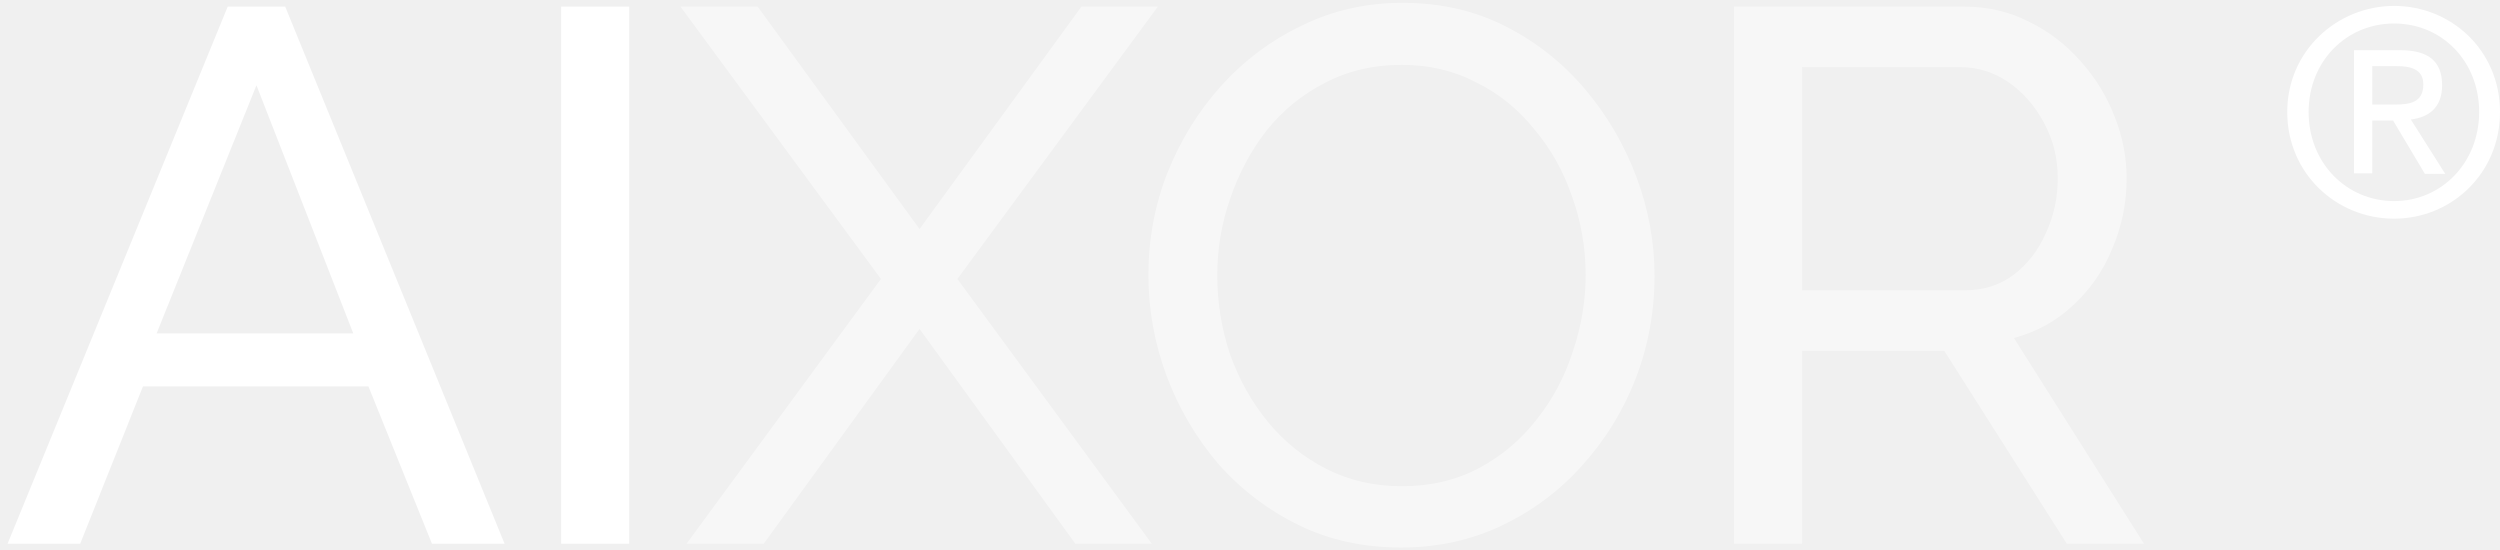
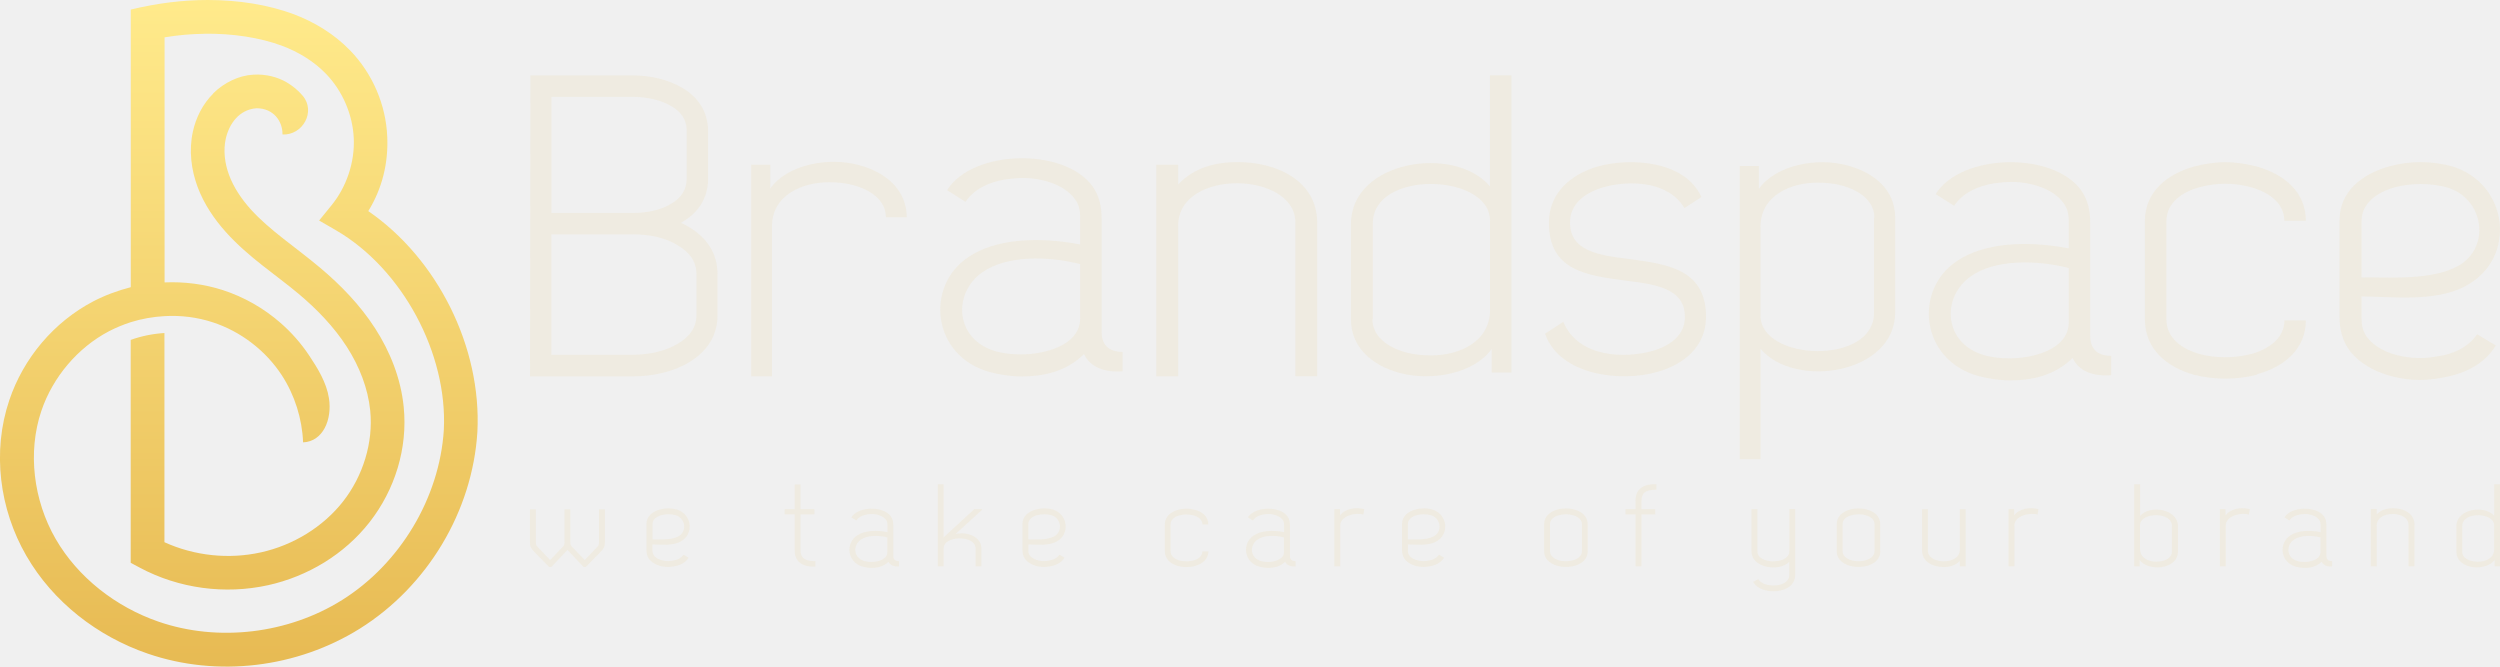
- <svg xmlns="http://www.w3.org/2000/svg" width="423" height="93" viewBox="0 0 423 93" fill="none">
-   <path d="M38.528 1.12H48.256L85.376 92H73.088L62.336 65.376H24.192L13.568 92H1.28L38.528 1.12ZM59.776 56.416L43.392 14.432L26.496 56.416H59.776ZM94.945 92V1.12H106.465V92H94.945Z" fill="white" />
-   <path d="M128.195 1.12L155.587 38.752L182.979 1.12H195.907L161.987 47.2L194.883 92H181.955L155.587 55.648L129.219 92H116.163L149.059 47.2L115.139 1.12H128.195ZM237.064 92.64C230.664 92.64 224.861 91.36 219.656 88.8C214.451 86.24 209.928 82.784 206.088 78.432C202.333 73.995 199.432 69.045 197.384 63.584C195.336 58.037 194.312 52.363 194.312 46.56C194.312 40.501 195.379 34.741 197.512 29.28C199.731 23.733 202.76 18.827 206.6 14.56C210.525 10.208 215.091 6.795 220.296 4.32C225.501 1.76 231.176 0.48 237.32 0.48C243.72 0.48 249.523 1.803 254.728 4.448C259.933 7.093 264.413 10.635 268.168 15.072C271.923 19.509 274.824 24.459 276.872 29.92C278.92 35.381 279.944 40.971 279.944 46.688C279.944 52.747 278.877 58.549 276.744 64.096C274.611 69.557 271.581 74.464 267.656 78.816C263.816 83.083 259.293 86.453 254.088 88.928C248.883 91.403 243.208 92.64 237.064 92.64ZM205.96 46.56C205.96 51.168 206.685 55.648 208.136 60C209.672 64.267 211.805 68.064 214.536 71.392C217.267 74.72 220.552 77.365 224.392 79.328C228.232 81.291 232.499 82.272 237.192 82.272C242.056 82.272 246.408 81.248 250.248 79.2C254.088 77.152 257.331 74.421 259.976 71.008C262.707 67.595 264.755 63.755 266.12 59.488C267.571 55.221 268.296 50.912 268.296 46.56C268.296 41.952 267.528 37.515 265.992 33.248C264.541 28.981 262.408 25.184 259.592 21.856C256.861 18.443 253.576 15.797 249.736 13.92C245.981 11.957 241.8 10.976 237.192 10.976C232.328 10.976 227.976 12 224.136 14.048C220.296 16.011 217.011 18.699 214.28 22.112C211.635 25.525 209.587 29.365 208.136 33.632C206.685 37.813 205.96 42.123 205.96 46.56ZM293.39 92V1.12H332.302C336.313 1.12 339.982 1.973 343.31 3.68C346.638 5.301 349.539 7.52 352.014 10.336C354.489 13.067 356.409 16.181 357.774 19.68C359.139 23.093 359.822 26.592 359.822 30.176C359.822 34.357 359.011 38.325 357.39 42.08C355.854 45.835 353.635 49.035 350.734 51.68C347.918 54.325 344.59 56.16 340.75 57.184L362.766 92H349.71L328.974 59.36H304.91V92H293.39ZM304.91 49.12H332.43C335.587 49.12 338.318 48.267 340.622 46.56C343.011 44.768 344.846 42.421 346.126 39.52C347.491 36.619 348.174 33.504 348.174 30.176C348.174 26.763 347.406 23.648 345.87 20.832C344.334 17.931 342.329 15.627 339.854 13.92C337.379 12.213 334.649 11.36 331.662 11.36H304.91V49.12Z" fill="white" fill-opacity="0.48" />
-   <path d="M390.618 18.955C390.618 10.383 396.971 3.977 405.088 3.977C413.206 3.977 419.471 10.383 419.471 18.955C419.471 27.526 413.118 34.023 405.088 34.023C397.059 34.023 390.618 27.616 390.618 18.955ZM405.088 37C414.706 37 423 29.421 423 18.955C423 8.489 414.706 1 405.088 1C395.471 1 387 8.579 387 18.955C387 29.331 395.294 37 405.088 37ZM401.382 20.398H404.912L410.294 29.421H413.735L407.912 20.218C410.912 19.857 413.206 18.233 413.206 14.444C413.206 10.293 410.824 8.489 406.059 8.489H398.294V29.331H401.382V20.308V20.398ZM401.382 17.692V11.195H405.618C407.735 11.195 410.029 11.647 410.029 14.263C410.029 17.421 407.647 17.692 405.088 17.692H401.382Z" fill="white" />
+ <svg xmlns="http://www.w3.org/2000/svg" id="Layer_1" version="1.1" viewBox="0 0 324 86.4">
+   <defs>
+     <style>
+       .st0 {
+         fill: #efebe1;
+       }
+ 
+       .st1 {
+         fill: url(#linear-gradient);
+       }
+     </style>
+     <linearGradient id="linear-gradient" x1="30.96" y1="86.4" x2="30.96" y2=".48" gradientUnits="userSpaceOnUse">
+       <stop offset="0" stop-color="#e7ba53" />
+       <stop offset="1" stop-color="#ffea8b" />
+     </linearGradient>
+   </defs>
+   <path class="st1" d="M26.91,0c-3.19,0-6.55.41-9.96,1.24v35.98c-1.64.42-3.34,1.04-4.85,1.83-5.12,2.68-9.05,7.35-10.89,12.8-2.26,6.68-1.28,14.14,2.2,20.17,3.47,6.01,9.23,10.45,15.71,12.68,9.08,3.13,19.41,1.84,27.53-3.24,8.74-5.48,14.58-15.18,15.22-25.49h0v-.02c.56-11.02-5.22-22.46-14.14-28.59,1.79-2.91,2.6-6.16,2.46-9.6-.17-4.18-1.9-8.21-4.81-11.22-2.08-2.15-4.64-3.69-7.34-4.71C34.82.64,31.01,0,26.91,0ZM26.46,4.37c3.72-.05,7.24.51,10.06,1.55,2.19.82,4.19,2.05,5.74,3.66,2.14,2.22,3.46,5.29,3.59,8.37.13,3.08-.93,6.26-2.88,8.65l-1.61,1.98,2.21,1.28c8.58,5,14.45,15.95,13.95,25.85-.55,8.82-5.68,17.35-13.18,22.05-6.97,4.37-16.03,5.48-23.79,2.81-5.54-1.91-10.46-5.74-13.34-10.73-2.87-4.98-3.66-11.23-1.85-16.59,1.48-4.37,4.71-8.2,8.78-10.33.87-.45,1.88-.87,2.82-1.17,1.42-.44,2.89-.7,4.37-.78,2.1-.12,4.23.14,6.21.79,3.65,1.18,6.91,3.68,9,6.9,1.66,2.56,2.62,5.61,2.74,8.67,2.58-.1,3.79-2.96,3.35-5.73-.32-2.03-1.45-3.86-2.57-5.54-1.04-1.56-2.29-2.98-3.7-4.21-2.17-1.9-4.73-3.36-7.47-4.25-2.45-.79-5.02-1.11-7.56-1V4.84c1.72-.29,3.45-.44,5.14-.46ZM27.65,12.11c-1.39,1.38-2.25,3.13-2.65,4.93-.54,2.46-.22,4.96.61,7.19.83,2.22,2.14,4.14,3.62,5.8,2.96,3.31,6.52,5.57,9.47,8.05,2.42,2.03,4.58,4.29,6.23,6.84,1.64,2.54,2.76,5.4,3.05,8.28.42,4.13-.93,8.49-3.52,11.79-2.6,3.32-6.49,5.68-10.66,6.6-4.16.92-8.6.45-12.49-1.32v-27.11c-1.49.09-2.98.39-4.37.89v28.89l1.16.62c5.06,2.71,11.04,3.52,16.65,2.28,5.13-1.14,9.88-3.99,13.15-8.17,3.28-4.19,4.96-9.59,4.42-14.93-.37-3.71-1.77-7.19-3.72-10.21-1.95-3.02-4.44-5.58-7.1-7.82-3.24-2.72-6.59-4.89-9.03-7.61-1.21-1.36-2.2-2.84-2.78-4.41-.58-1.56-.76-3.24-.43-4.72.44-1.93,1.73-3.76,3.96-3.94,2.24-.02,3.43,1.72,3.39,3.4h0c2.64.12,4.34-2.98,2.63-5.01-.6-.72-1.34-1.32-2.17-1.8-1.04-.58-2.53-1.06-4.27-.94-1.83.1-3.75,1.02-5.16,2.41Z" />
+   <g>
+     <g>
+       <path class="st0" d="M88.26,28.88c.39.17.72.34,1.06.56,2.23,1.34,3.67,3.35,3.67,6.08v5.35c0,2.73-1.45,4.74-3.67,6.07-2,1.23-4.67,1.84-7.34,1.84h-13.29l.05-39.01h13.24c2.34,0,4.67.56,6.45,1.62,2,1.17,3.28,3.01,3.34,5.46v6.46c-.05,2.45-1.33,4.29-3.34,5.46l-.17.11ZM71.46,27.6h10.46c1.72,0,3.61-.28,5.12-1.23,1.22-.72,1.95-1.78,1.95-3.18v-6.35c0-1.34-.78-2.39-1.95-3.06-1.39-.83-3.22-1.23-5.06-1.23h-10.51v15.05ZM81.97,30.38h-10.51v15.6h10.51c2.17,0,4.34-.5,5.9-1.45,1.45-.84,2.39-2.06,2.39-3.68v-5.35c0-1.62-.94-2.84-2.39-3.68-1.56-1-3.67-1.45-5.84-1.45h-.06Z" />
+       <path class="st0" d="M100.04,48.77h-2.69v-27.42h2.48v3.08c2.16-3.08,7.54-4.15,11.53-3.02,2.93.78,5.31,2.53,5.97,5.23.12.48.18.98.18,1.52h-2.75.05c0-2.11-1.83-3.51-4.2-4.16-.97-.27-2.1-.38-3.18-.38-3.4,0-7.38,1.62-7.38,5.72v19.43Z" />
+       <path class="st0" d="M139.99,28.1c0-.83-.17-1.61-.67-2.28-.95-1.34-2.67-2.17-4.67-2.56-1.5-.28-2.84-.22-4.4,0-2,.34-3.95,1.17-5.12,2.9l-2.39-1.51c3.28-5.29,15.19-5.57,18.86-.5.89,1.28,1.17,2.67,1.17,4.18v14.66c0,2.06,1.33,2.62,2.72,2.62v2.51c-2.34.17-4.17-.5-5-2.23-2.39,2.34-5.4,2.9-8.12,2.9-1.34,0-2.73-.22-4.06-.56-7.57-2.06-8.46-11.2-2.78-14.93,3.45-2.34,8.95-2.67,14.46-1.62v-3.57ZM139.99,34.23c-4.12-1.06-9.51-1.17-12.68,1.06-3.89,2.73-3.56,8.75,1.78,10.25,1,.28,2.11.39,3.28.39,2.89,0,7.62-1.11,7.62-4.68v-7.02Z" />
+       <path class="st0" d="M167.88,48.77v-19.95c0-3.29-3.78-5.07-7.57-5.07s-7.62,1.73-7.62,5.52v19.5h-2.84v-27.42h2.84v2.56c2.06-2.23,4.95-2.9,7.56-2.9,5.17-.06,10.46,2.4,10.46,7.86v19.89h-2.84Z" />
+       <path class="st0" d="M195.88,9.76v38.52h-2.56v-3.06c-2.22,3.18-7.79,4.23-11.9,3.12-3.56-.95-6.34-3.29-6.34-6.97v-12.32c0-8.3,13.46-10.31,18.02-4.9v-14.39h2.78ZM193.1,28.56c0-6.08-15.18-6.63-15.18.39v12.43h-.05c0,2.17,1.89,3.62,4.34,4.29,1,.28,2.17.39,3.28.39,3.5,0,7.62-1.67,7.62-5.91v-11.59Z" />
+       <path class="st0" d="M202.6,41.71c1.98,4.73,8.13,4.73,11.48,3.79,2.42-.66,4.28-2.14,4.28-4.35.06-3.79-3.79-4.29-7.63-4.78-5.05-.66-10.05-1.26-9.99-7.59.05-3.79,2.8-6.16,6.31-7.2,4.34-1.21,11.37-.72,13.45,3.96l-2.2,1.43c-2.03-3.47-7.08-3.68-10.54-2.69-2.42.72-4.28,2.2-4.28,4.51-.05,3.79,3.79,4.29,7.63,4.78,5,.66,10.05,1.32,9.99,7.59-.06,3.74-2.8,6.05-6.31,7.04-4.78,1.38-12.68.44-14.55-4.95l2.36-1.54Z" />
+       <path class="st0" d="M225.47,59.51V21.51h2.48v2.97c2.16-3.08,7.54-4.15,11.53-3.02,3.45.92,6.14,3.18,6.14,6.75v12.25c0,8.04-13.04,9.99-17.45,4.75v14.3h-2.69ZM228.16,40.89c0,5.94,14.71,6.47,14.71-.32v-12.36h.05c0-2.11-1.83-3.51-4.2-4.16-.97-.27-2.1-.38-3.18-.38-3.4,0-7.38,1.62-7.38,5.72v11.49Z" />
+       <path class="st0" d="M268.11,28.61c0-.83-.17-1.61-.67-2.28-.95-1.34-2.67-2.17-4.67-2.56-1.5-.28-2.84-.22-4.4,0-2,.34-3.95,1.17-5.12,2.9l-2.39-1.51c3.28-5.29,15.19-5.57,18.86-.5.89,1.28,1.17,2.67,1.17,4.18v14.66c0,2.06,1.33,2.62,2.72,2.62v2.51c-2.34.17-4.17-.5-5-2.23-2.39,2.34-5.4,2.9-8.12,2.9-1.34,0-2.73-.22-4.06-.56-7.57-2.06-8.46-11.2-2.78-14.93,3.45-2.34,8.95-2.67,14.46-1.62v-3.57ZM268.11,34.74c-4.12-1.06-9.51-1.17-12.68,1.06-3.89,2.73-3.56,8.75,1.78,10.25,1,.28,2.11.39,3.28.39,2.89,0,7.62-1.11,7.62-4.68v-7.02Z" />
+       <path class="st0" d="M298.84,41.52c0,3.69-2.79,6.04-6.36,6.99v.06c-2.62.67-5.52.67-8.14,0-3.46-.95-6.36-3.3-6.36-7.15v-12.8c0-3.8,2.96-6.09,6.36-7.04,1.28-.33,2.68-.56,4.07-.56s2.73.22,4.07.56c3.57,1.01,6.36,3.3,6.36,7.04h-2.79c0-2.24-1.9-3.69-4.35-4.36-1-.28-2.18-.45-3.29-.45-1.17,0-2.29.17-3.35.45-2.06.56-4.29,1.9-4.29,4.41v12.74c0,2.52,2.18,3.86,4.29,4.47,2.07.56,4.57.56,6.64,0h.06c2.4-.67,4.3-2.12,4.3-4.36h2.79Z" />
+       <path class="st0" d="M306.06,41.3c0,.9.17,1.63.68,2.36.95,1.29,2.69,2.19,4.66,2.53,1.52.28,2.92.28,4.43,0,2.08-.28,3.98-1.13,5.22-2.87l2.41,1.46c-1.63,2.64-4.38,3.77-7.24,4.22-1.68.28-3.2.34-4.88.05-2.86-.45-5.45-1.74-6.9-3.71-.9-1.29-1.24-2.7-1.24-4.27v-12.48c0-3.71,2.81-6.01,6.45-7.03,2.64-.73,5.5-.73,8.14,0,7.3,2.19,8.53,11.92,1.74,15.51-3.93,2.14-9.71,1.35-13.47,1.35v2.87ZM306.06,35.96c2.41-.11,8.36.51,12.12-1.29,4.77-2.25,3.87-9-1.12-10.4-2.13-.56-4.54-.56-6.68,0-2.41.67-4.32,2.14-4.32,4.33v7.37Z" />
+     </g>
+     <g>
+       <path class="st0" d="M71.16,73.48l-1.89-1.93c-.48-.5-.59-.77-.59-1.28v-4.26h.77v4.26c0,.32.05.42.26.65l1.59,1.66,1.59-1.66c.23-.23.27-.33.27-.65v-4.26h.76v4.26c0,.32.05.42.27.65l1.59,1.66,1.59-1.66c.21-.23.26-.33.26-.65v-4.26h.77v4.26c0,.51-.11.79-.59,1.28l-1.89,1.93h-.29l-2.09-2.21-2.09,2.21h-.29Z" />
+       <path class="st0" d="M84.56,71.34c0,.24.05.44.18.64.26.35.73.59,1.25.68.41.08.79.08,1.19,0,.56-.08,1.07-.3,1.41-.77l.65.39c-.44.71-1.18,1.01-1.95,1.13-.45.08-.86.09-1.32.02-.77-.12-1.47-.47-1.86-1-.24-.35-.33-.73-.33-1.15v-3.36c0-1,.76-1.62,1.74-1.89.71-.2,1.48-.2,2.19,0,1.97.59,2.3,3.2.47,4.17-1.06.57-2.62.36-3.63.36v.77ZM84.56,69.91c.65-.03,2.25.14,3.27-.35,1.28-.6,1.04-2.42-.3-2.8-.57-.15-1.22-.15-1.8,0-.65.18-1.16.57-1.16,1.16v1.98Z" />
+       <path class="st0" d="M103.75,62.79v3.19h1.8v.68c-.6,0-1.19,0-1.8.01v4.64c0,1.27.94,1.39,1.93,1.42v.7c-1.38.08-2.69-.42-2.69-2.1v-4.67h-1.3v-.68h1.3v-3.19h.76Z" />
+       <path class="st0" d="M115.01,67.99c0-.23-.05-.44-.18-.62-.26-.36-.73-.59-1.27-.7-.41-.08-.77-.06-1.19,0-.54.09-1.07.32-1.39.79l-.65-.41c.89-1.44,4.13-1.51,5.12-.14.24.35.32.73.32,1.13v3.98c0,.56.36.71.74.71v.68c-.64.05-1.13-.14-1.36-.6-.65.63-1.47.79-2.21.79-.36,0-.74-.06-1.1-.15-2.06-.56-2.3-3.04-.76-4.05.94-.64,2.43-.73,3.93-.44v-.97ZM115.01,69.65c-1.12-.29-2.58-.32-3.45.29-1.06.74-.97,2.37.48,2.78.27.08.57.11.89.11.79,0,2.07-.3,2.07-1.27v-1.9Z" />
+       <path class="st0" d="M121.54,73.4v-10.64h.75v6.89l3.98-3.67h1.01v.08l-3.43,3.14c1.54-.32,3.3.36,3.34,1.83v2.37h-.75v-2.31s0-.01,0-.03c-.05-1.53-3.14-1.65-3.95-.59-.15.21-.2.42-.2.68v2.25h-.75Z" />
+       <path class="st0" d="M133.27,71.34c0,.24.04.44.18.64.26.35.73.59,1.26.68.41.08.79.08,1.19,0,.56-.08,1.07-.3,1.41-.77l.65.39c-.44.71-1.18,1.01-1.95,1.13-.45.08-.86.09-1.31.02-.77-.12-1.47-.47-1.86-1-.24-.35-.33-.73-.33-1.15v-3.36c0-1,.75-1.62,1.74-1.89.71-.2,1.48-.2,2.19,0,1.96.59,2.3,3.2.47,4.17-1.06.57-2.62.36-3.63.36v.77ZM133.27,69.91c.65-.03,2.25.14,3.26-.35,1.28-.6,1.04-2.42-.3-2.8-.57-.15-1.22-.15-1.8,0-.65.18-1.16.57-1.16,1.16v1.98Z" />
+       <path class="st0" d="M156.61,71.45c0,1-.76,1.63-1.72,1.89v.02c-.71.18-1.5.18-2.21,0-.94-.26-1.72-.89-1.72-1.93v-3.46c0-1.03.8-1.65,1.72-1.9.35-.09.73-.15,1.1-.15s.74.06,1.1.15c.97.27,1.72.89,1.72,1.9h-.76c0-.6-.51-1-1.18-1.18-.27-.08-.59-.12-.89-.12s-.62.05-.91.12c-.56.15-1.16.51-1.16,1.19v3.45c0,.68.59,1.04,1.16,1.21.56.15,1.24.15,1.8,0h.01c.65-.18,1.16-.57,1.16-1.18h.76Z" />
+       <path class="st0" d="M166.41,67.99c0-.23-.05-.44-.18-.62-.26-.36-.73-.59-1.27-.7-.41-.08-.77-.06-1.19,0-.55.09-1.07.32-1.39.79l-.65-.41c.89-1.44,4.13-1.51,5.12-.14.24.35.32.73.32,1.13v3.98c0,.56.36.71.74.71v.68c-.64.05-1.13-.14-1.36-.6-.65.63-1.47.79-2.21.79-.36,0-.74-.06-1.1-.15-2.06-.56-2.3-3.04-.76-4.05.94-.64,2.43-.73,3.93-.44v-.97ZM166.41,69.65c-1.12-.29-2.58-.32-3.45.29-1.06.74-.97,2.37.48,2.78.27.08.57.11.89.11.79,0,2.07-.3,2.07-1.27v-1.9Z" />
+       <path class="st0" d="M172.93,73.4v-7.42h.74v.82c.65-.92,2.09-1.09,3.14-.82l-.12.71c-1-.33-2.99.18-2.99,1.39v5.32h-.77Z" />
+       <path class="st0" d="M182.46,71.34c0,.24.04.44.18.64.26.35.73.59,1.26.68.41.08.79.08,1.19,0,.56-.08,1.07-.3,1.41-.77l.65.39c-.44.71-1.18,1.01-1.95,1.13-.45.08-.86.09-1.31.02-.77-.12-1.47-.47-1.86-1-.24-.35-.33-.73-.33-1.15v-3.36c0-1,.75-1.62,1.74-1.89.71-.2,1.48-.2,2.19,0,1.96.59,2.3,3.2.47,4.17-1.06.57-2.62.36-3.63.36v.77ZM182.46,69.91c.65-.03,2.25.14,3.26-.35,1.28-.6,1.04-2.42-.3-2.8-.57-.15-1.22-.15-1.8,0-.65.18-1.16.57-1.16,1.16v1.98Z" />
+       <path class="st0" d="M205.77,71.44c0,.94-.65,1.54-1.53,1.84-.65.21-1.35.24-2.02.14-1.13-.2-2.1-.85-2.1-1.98v-3.51c0-1,.76-1.63,1.72-1.89.36-.11.73-.15,1.1-.15s.76.05,1.1.15c.97.26,1.72.89,1.72,1.89v3.51ZM205.02,71.44v-3.51c0-.59-.51-.98-1.16-1.16-.29-.08-.59-.12-.91-.12s-.62.05-.91.12c-.65.18-1.16.56-1.16,1.16v3.51c0,.68.68,1.12,1.47,1.25.56.09,1.13.06,1.66-.12.57-.2,1.01-.59,1.01-1.13Z" />
+       <path class="st0" d="M211.96,73.4v-6.73h-1.3v-.69h1.3v-1.1c0-1.69,1.31-2.19,2.71-2.12v.7c-1,.03-1.93.15-1.93,1.42v1.1h1.78v.69h-1.78v6.73h-.77Z" />
+       <path class="st0" d="M232.65,74.56c0,1.04-.79,1.68-1.71,1.92-.36.11-.74.15-1.1.15-.95,0-2.15-.32-2.63-1.22l.65-.35c.42.62,1.27.82,1.98.82.3,0,.62-.03.89-.11.59-.17,1.15-.56,1.16-1.21v-1.74c-1.03.95-2.84.89-3.93.24-.59-.35-.97-.91-.97-1.62v-5.46h.77v5.44c0,.45.21.76.59.98.41.24.94.35,1.47.36l.05-.02c.76,0,1.48-.23,1.83-.69.15-.2.2-.42.2-.68v-5.4h.76v8.57Z" />
+       <path class="st0" d="M243.69,71.44c0,.94-.65,1.54-1.53,1.84-.65.21-1.35.24-2.02.14-1.13-.2-2.1-.85-2.1-1.98v-3.51c0-1,.76-1.63,1.72-1.89.36-.11.73-.15,1.1-.15s.76.05,1.1.15c.97.26,1.72.89,1.72,1.89v3.51ZM242.94,71.44v-3.51c0-.59-.51-.98-1.16-1.16-.29-.08-.59-.12-.91-.12s-.62.05-.91.12c-.65.18-1.16.56-1.16,1.16v3.51c0,.68.68,1.12,1.47,1.25.56.09,1.13.06,1.66-.12.57-.2,1.01-.59,1.01-1.13Z" />
+       <path class="st0" d="M249.85,65.99v5.37c0,.91,1.04,1.39,2.07,1.39s2.07-.48,2.07-1.5v-5.26h.76v7.41h-.76v-.71c-.56.62-1.34.79-2.05.8-1.41,0-2.84-.65-2.84-2.13v-5.37h.76Z" />
+       <path class="st0" d="M260.3,73.4v-7.42h.74v.82c.65-.92,2.09-1.09,3.14-.82l-.12.71c-1-.33-2.99.18-2.99,1.39v5.32h-.77Z" />
+       <path class="st0" d="M277.36,62.76v4.1c1.24-1.47,4.9-.92,4.9,1.33v3.34c0,1-.76,1.63-1.74,1.89-1.12.3-2.62.02-3.22-.85v.83h-.71v-10.64h.77ZM277.36,71.19c0,1.15,1.12,1.6,2.07,1.6.3,0,.62-.03.89-.11.65-.18,1.16-.57,1.16-1.16v-3.37c0-1.9-4.13-1.75-4.13-.11v3.14Z" />
+       <path class="st0" d="M287.69,73.4v-7.42h.74v.82c.65-.92,2.09-1.09,3.14-.82l-.12.71c-1-.33-2.99.18-2.99,1.39v5.32h-.77Z" />
+       <path class="st0" d="M300.74,67.99c0-.23-.05-.44-.18-.62-.26-.36-.73-.59-1.27-.7-.41-.08-.77-.06-1.19,0-.55.09-1.07.32-1.39.79l-.65-.41c.89-1.44,4.13-1.51,5.12-.14.24.35.32.73.32,1.13v3.98c0,.56.36.71.74.71v.68c-.64.05-1.13-.14-1.36-.6-.65.63-1.47.79-2.21.79-.36,0-.74-.06-1.1-.15-2.05-.56-2.3-3.04-.75-4.05.94-.64,2.43-.73,3.93-.44v-.97ZM300.74,69.65c-1.12-.29-2.58-.32-3.45.29-1.06.74-.97,2.37.48,2.78.27.08.57.11.89.11.79,0,2.07-.3,2.07-1.27v-1.9Z" />
+       <path class="st0" d="M312.14,73.4v-5.41c0-.89-1.03-1.38-2.05-1.38s-2.07.47-2.07,1.5v5.29h-.77v-7.44h.77v.7c.56-.6,1.35-.79,2.06-.79,1.41-.02,2.84.65,2.84,2.13v5.4h-.77Z" />
+       <path class="st0" d="M324,62.76v10.64h-.7v-.83c-.6.86-2.12,1.15-3.23.85-.97-.26-1.72-.89-1.72-1.89v-3.34c0-2.25,3.66-2.8,4.9-1.33v-4.1h.76ZM323.24,68.05c0-1.65-4.13-1.8-4.13.11v3.37h-.01c0,.59.51.98,1.18,1.16.27.08.59.11.89.11.95,0,2.07-.45,2.07-1.6v-3.14Z" />
+     </g>
+   </g>
</svg>
